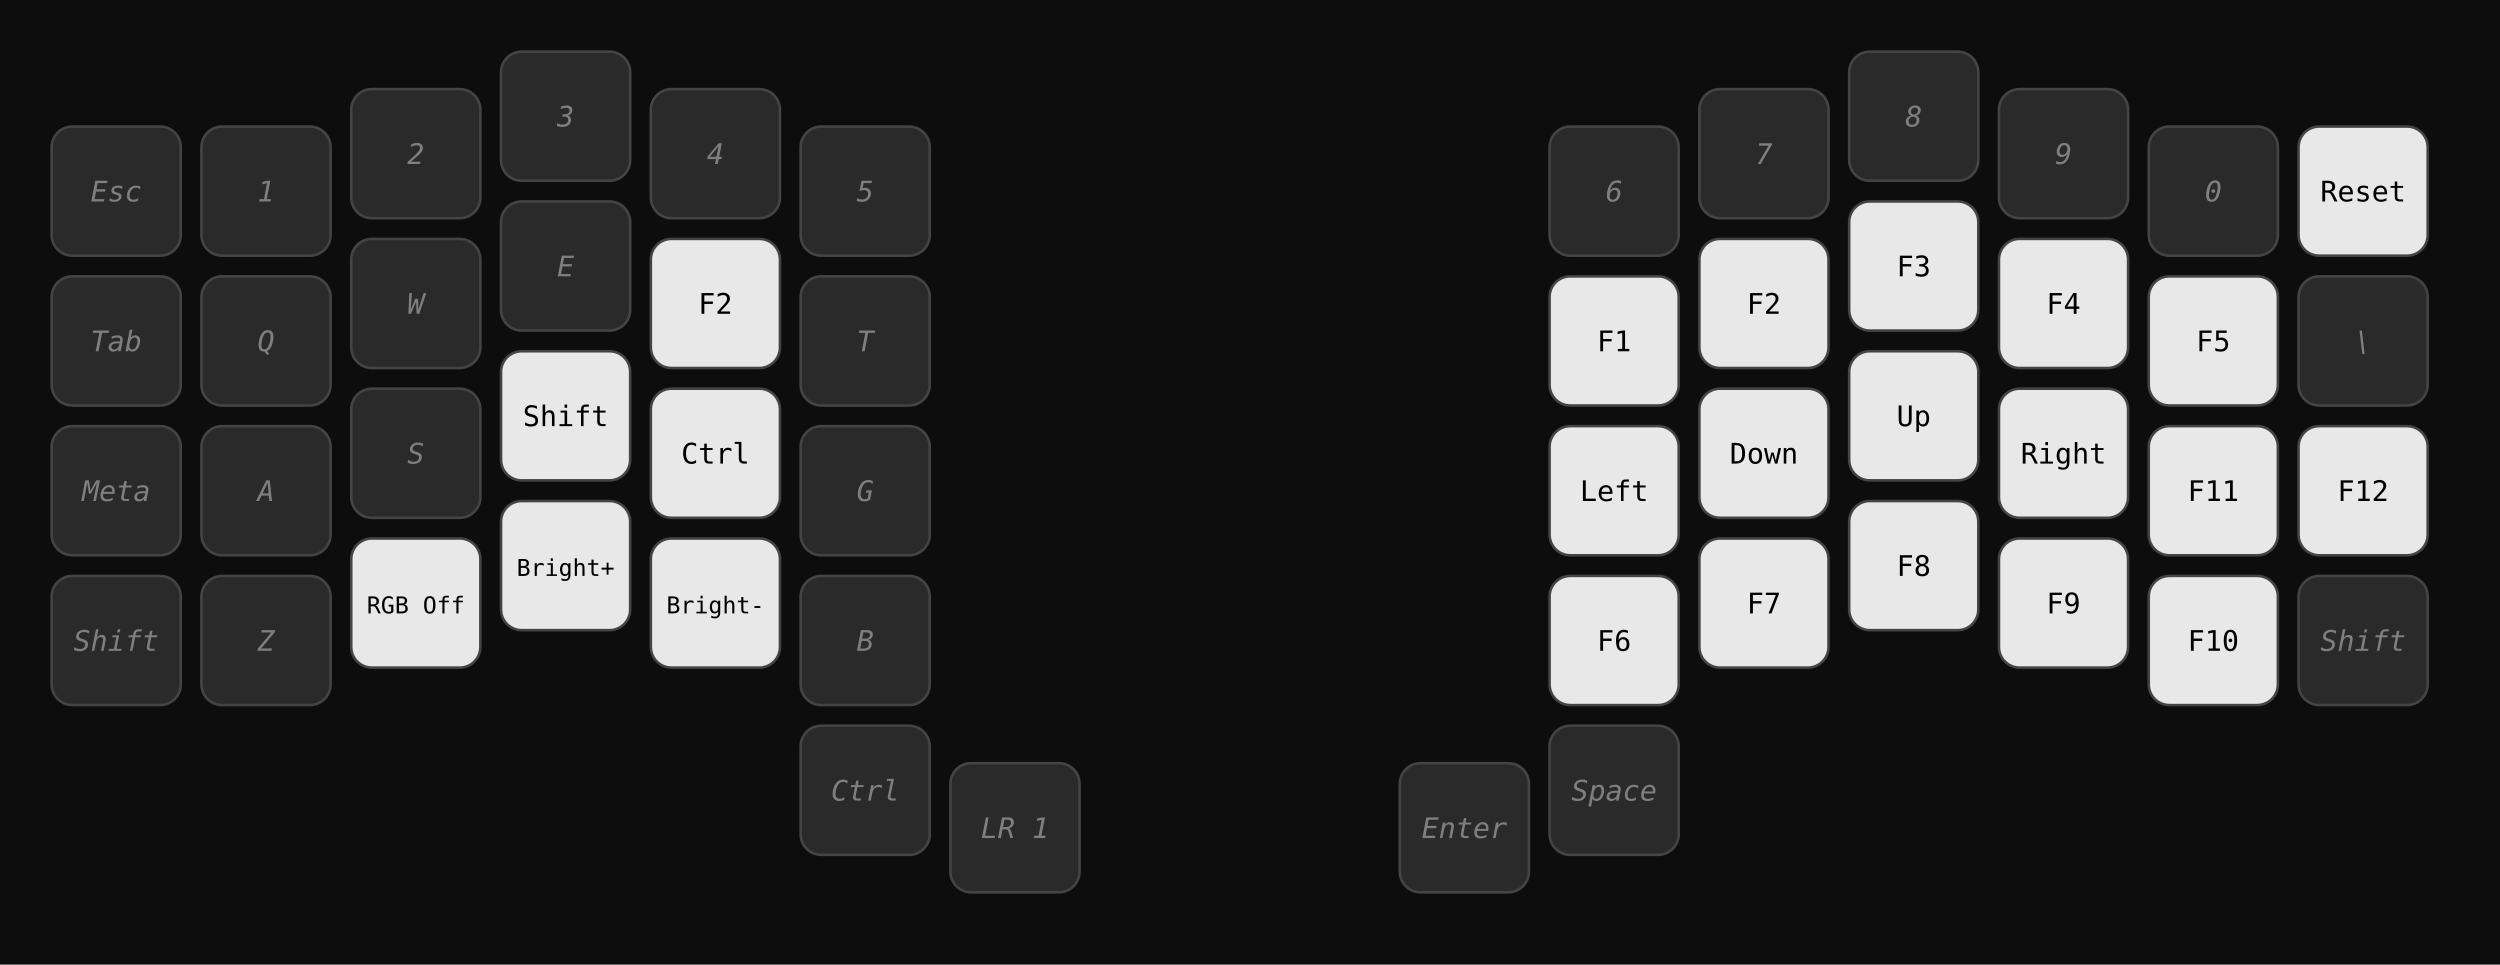
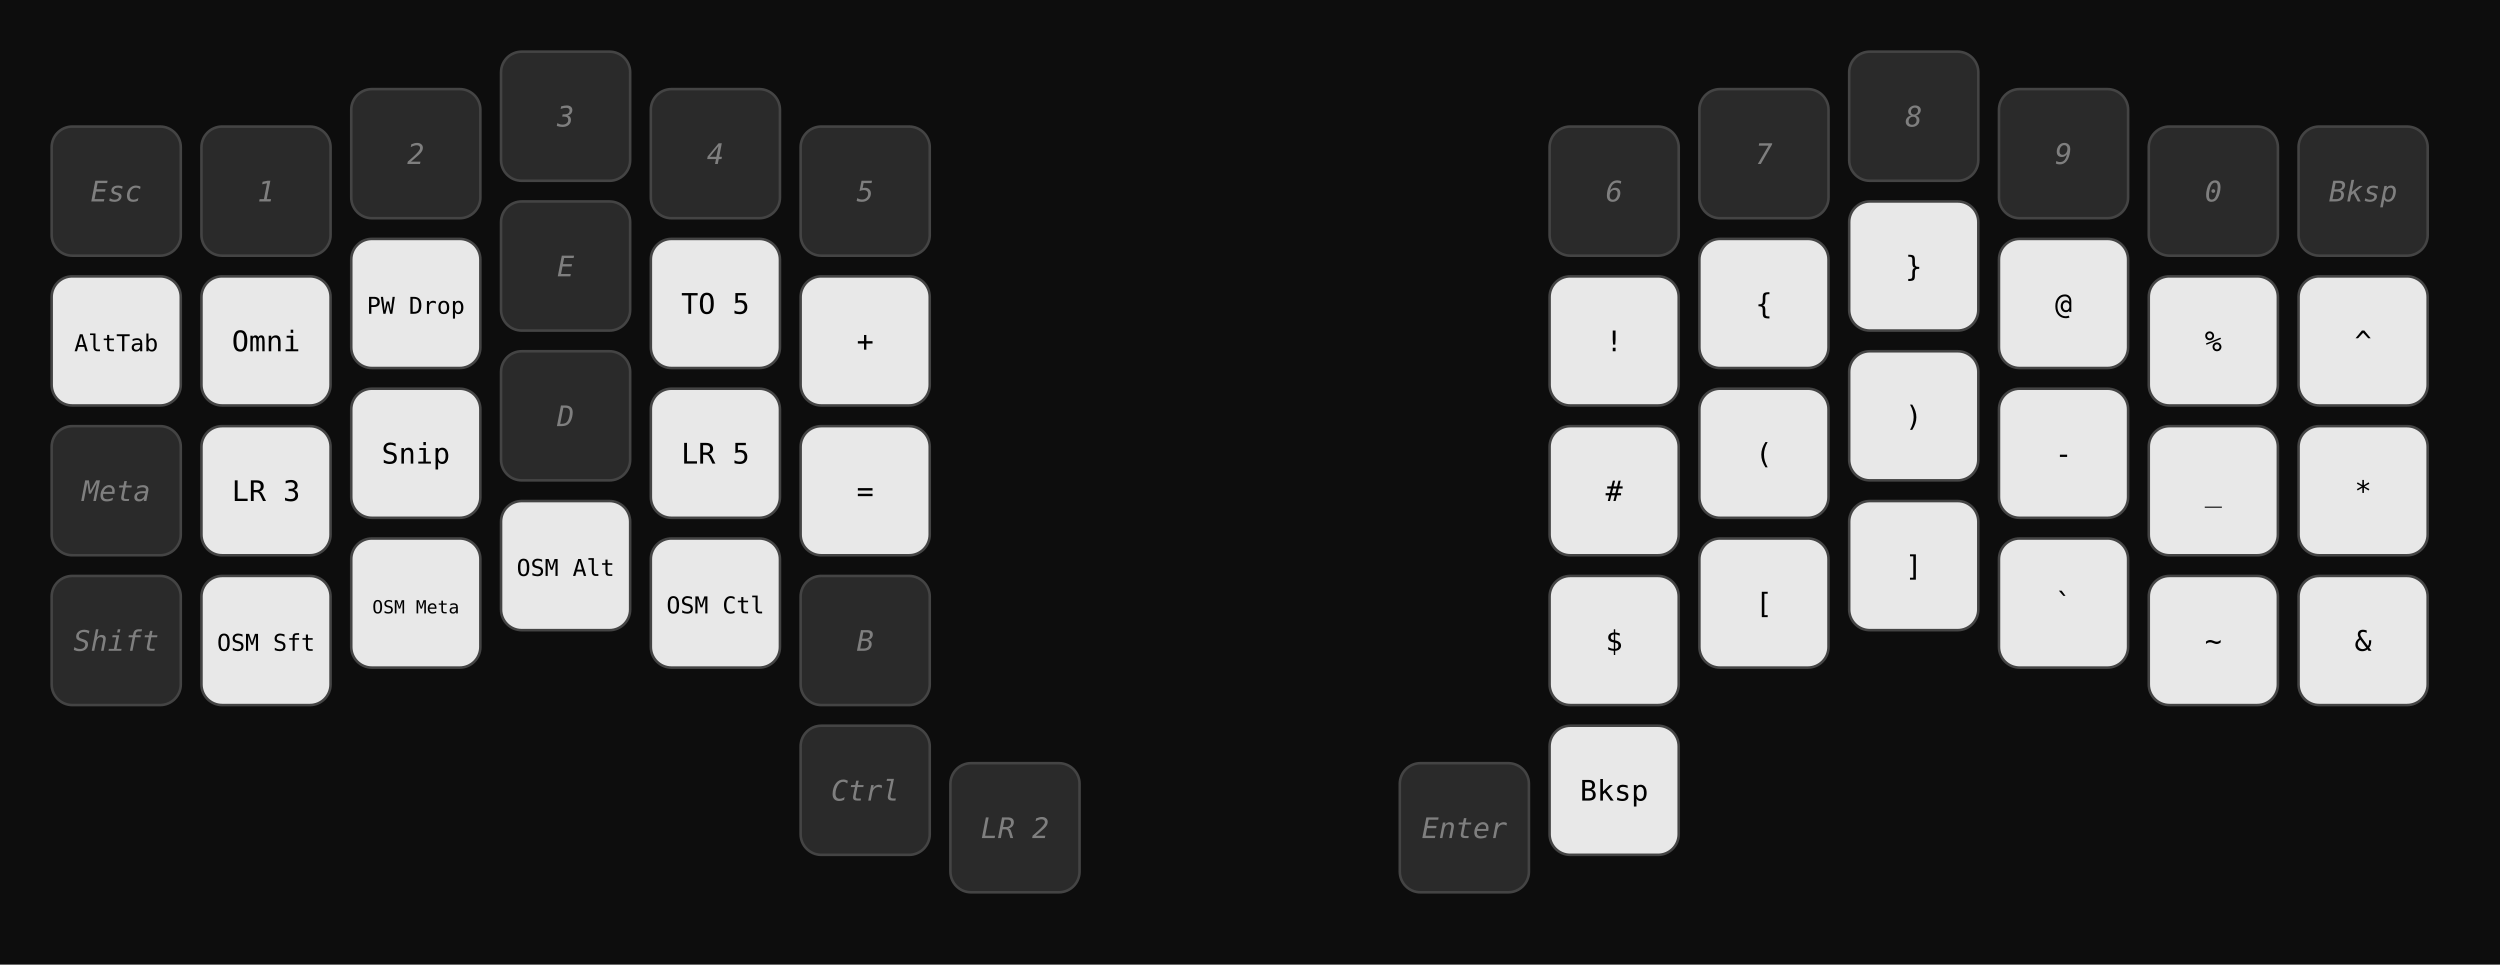
<svg xmlns="http://www.w3.org/2000/svg" width="968" height="373.5" viewBox="0 0 968 373.5" font-family="monospace">
  <rect width="100%" height="100%" fill="#0d0d0d" />
  <rect x="20" y="49.0" width="50" height="50" rx="8" fill="#2a2a2a" stroke="#444" stroke-width="1" />
  <text x="45.0" y="78.0" text-anchor="middle" font-size="11" fill="#e8e8e8" fill-opacity="0.45" font-style="italic">Esc</text>
  <rect x="78" y="49.0" width="50" height="50" rx="8" fill="#2a2a2a" stroke="#444" stroke-width="1" />
  <text x="103.0" y="78.0" text-anchor="middle" font-size="11" fill="#e8e8e8" fill-opacity="0.45" font-style="italic">1</text>
  <rect x="136" y="34.5" width="50" height="50" rx="8" fill="#2a2a2a" stroke="#444" stroke-width="1" />
  <text x="161.0" y="63.5" text-anchor="middle" font-size="11" fill="#e8e8e8" fill-opacity="0.45" font-style="italic">2</text>
  <rect x="194" y="20" width="50" height="50" rx="8" fill="#2a2a2a" stroke="#444" stroke-width="1" />
  <text x="219.0" y="49.0" text-anchor="middle" font-size="11" fill="#e8e8e8" fill-opacity="0.45" font-style="italic">3</text>
  <rect x="252" y="34.5" width="50" height="50" rx="8" fill="#2a2a2a" stroke="#444" stroke-width="1" />
  <text x="277.0" y="63.5" text-anchor="middle" font-size="11" fill="#e8e8e8" fill-opacity="0.45" font-style="italic">4</text>
  <rect x="310" y="49.0" width="50" height="50" rx="8" fill="#2a2a2a" stroke="#444" stroke-width="1" />
  <text x="335.0" y="78.0" text-anchor="middle" font-size="11" fill="#e8e8e8" fill-opacity="0.45" font-style="italic">5</text>
  <rect x="600" y="49.0" width="50" height="50" rx="8" fill="#2a2a2a" stroke="#444" stroke-width="1" />
  <text x="625.0" y="78.0" text-anchor="middle" font-size="11" fill="#e8e8e8" fill-opacity="0.45" font-style="italic">6</text>
  <rect x="658" y="34.5" width="50" height="50" rx="8" fill="#2a2a2a" stroke="#444" stroke-width="1" />
  <text x="683.0" y="63.5" text-anchor="middle" font-size="11" fill="#e8e8e8" fill-opacity="0.45" font-style="italic">7</text>
  <rect x="716" y="20" width="50" height="50" rx="8" fill="#2a2a2a" stroke="#444" stroke-width="1" />
  <text x="741.0" y="49.0" text-anchor="middle" font-size="11" fill="#e8e8e8" fill-opacity="0.45" font-style="italic">8</text>
  <rect x="774" y="34.5" width="50" height="50" rx="8" fill="#2a2a2a" stroke="#444" stroke-width="1" />
  <text x="799.0" y="63.5" text-anchor="middle" font-size="11" fill="#e8e8e8" fill-opacity="0.45" font-style="italic">9</text>
  <rect x="832" y="49.0" width="50" height="50" rx="8" fill="#2a2a2a" stroke="#444" stroke-width="1" />
  <text x="857.0" y="78.0" text-anchor="middle" font-size="11" fill="#e8e8e8" fill-opacity="0.45" font-style="italic">0</text>
-   <rect x="890" y="49.0" width="50" height="50" rx="8" fill="#e8e8e8" stroke="#444" stroke-width="1" />
-   <text x="915.0" y="78.0" text-anchor="middle" font-size="11" fill="#000000">Reset</text>
-   <rect x="20" y="107.0" width="50" height="50" rx="8" fill="#2a2a2a" stroke="#444" stroke-width="1" />
-   <text x="45.0" y="136.0" text-anchor="middle" font-size="11" fill="#e8e8e8" fill-opacity="0.45" font-style="italic">Tab</text>
-   <rect x="78" y="107.0" width="50" height="50" rx="8" fill="#2a2a2a" stroke="#444" stroke-width="1" />
-   <text x="103.0" y="136.0" text-anchor="middle" font-size="11" fill="#e8e8e8" fill-opacity="0.45" font-style="italic">Q</text>
-   <rect x="136" y="92.5" width="50" height="50" rx="8" fill="#2a2a2a" stroke="#444" stroke-width="1" />
-   <text x="161.0" y="121.5" text-anchor="middle" font-size="11" fill="#e8e8e8" fill-opacity="0.45" font-style="italic">W</text>
+   <rect x="890" y="49.0" width="50" height="50" rx="8" fill="#2a2a2a" stroke="#444" stroke-width="1" />
+   <text x="915.0" y="78.0" text-anchor="middle" font-size="11" fill="#e8e8e8" fill-opacity="0.45" font-style="italic">Bksp</text>
+   <rect x="20" y="107.0" width="50" height="50" rx="8" fill="#e8e8e8" stroke="#444" stroke-width="1" />
+   <text x="45.0" y="136.0" text-anchor="middle" font-size="9" fill="#000000">AltTab</text>
+   <rect x="78" y="107.0" width="50" height="50" rx="8" fill="#e8e8e8" stroke="#444" stroke-width="1" />
+   <text x="103.0" y="136.0" text-anchor="middle" font-size="11" fill="#000000">Omni</text>
+   <rect x="136" y="92.5" width="50" height="50" rx="8" fill="#e8e8e8" stroke="#444" stroke-width="1" />
+   <text x="161.0" y="121.5" text-anchor="middle" font-size="9" fill="#000000">PW Drop</text>
  <rect x="194" y="78" width="50" height="50" rx="8" fill="#2a2a2a" stroke="#444" stroke-width="1" />
  <text x="219.0" y="107.0" text-anchor="middle" font-size="11" fill="#e8e8e8" fill-opacity="0.45" font-style="italic">E</text>
  <rect x="252" y="92.5" width="50" height="50" rx="8" fill="#e8e8e8" stroke="#444" stroke-width="1" />
-   <text x="277.0" y="121.5" text-anchor="middle" font-size="11" fill="#000000">F2</text>
-   <rect x="310" y="107.0" width="50" height="50" rx="8" fill="#2a2a2a" stroke="#444" stroke-width="1" />
-   <text x="335.0" y="136.0" text-anchor="middle" font-size="11" fill="#e8e8e8" fill-opacity="0.45" font-style="italic">T</text>
+   <text x="277.0" y="121.5" text-anchor="middle" font-size="11" fill="#000000">TO 5</text>
+   <rect x="310" y="107.0" width="50" height="50" rx="8" fill="#e8e8e8" stroke="#444" stroke-width="1" />
+   <text x="335.0" y="136.0" text-anchor="middle" font-size="11" fill="#000000">+</text>
  <rect x="600" y="107.0" width="50" height="50" rx="8" fill="#e8e8e8" stroke="#444" stroke-width="1" />
-   <text x="625.0" y="136.0" text-anchor="middle" font-size="11" fill="#000000">F1</text>
+   <text x="625.0" y="136.0" text-anchor="middle" font-size="11" fill="#000000">!</text>
  <rect x="658" y="92.5" width="50" height="50" rx="8" fill="#e8e8e8" stroke="#444" stroke-width="1" />
-   <text x="683.0" y="121.5" text-anchor="middle" font-size="11" fill="#000000">F2</text>
+   <text x="683.0" y="121.5" text-anchor="middle" font-size="11" fill="#000000">{</text>
  <rect x="716" y="78" width="50" height="50" rx="8" fill="#e8e8e8" stroke="#444" stroke-width="1" />
-   <text x="741.0" y="107.0" text-anchor="middle" font-size="11" fill="#000000">F3</text>
+   <text x="741.0" y="107.0" text-anchor="middle" font-size="11" fill="#000000">}</text>
  <rect x="774" y="92.5" width="50" height="50" rx="8" fill="#e8e8e8" stroke="#444" stroke-width="1" />
-   <text x="799.0" y="121.5" text-anchor="middle" font-size="11" fill="#000000">F4</text>
+   <text x="799.0" y="121.5" text-anchor="middle" font-size="11" fill="#000000">@</text>
  <rect x="832" y="107.0" width="50" height="50" rx="8" fill="#e8e8e8" stroke="#444" stroke-width="1" />
-   <text x="857.0" y="136.0" text-anchor="middle" font-size="11" fill="#000000">F5</text>
-   <rect x="890" y="107.0" width="50" height="50" rx="8" fill="#2a2a2a" stroke="#444" stroke-width="1" />
-   <text x="915.0" y="136.0" text-anchor="middle" font-size="11" fill="#e8e8e8" fill-opacity="0.45" font-style="italic">\</text>
+   <text x="857.0" y="136.0" text-anchor="middle" font-size="11" fill="#000000">%</text>
+   <rect x="890" y="107.0" width="50" height="50" rx="8" fill="#e8e8e8" stroke="#444" stroke-width="1" />
+   <text x="915.0" y="136.0" text-anchor="middle" font-size="11" fill="#000000">^</text>
  <rect x="20" y="165.0" width="50" height="50" rx="8" fill="#2a2a2a" stroke="#444" stroke-width="1" />
  <text x="45.0" y="194.0" text-anchor="middle" font-size="11" fill="#e8e8e8" fill-opacity="0.45" font-style="italic">Meta</text>
-   <rect x="78" y="165.0" width="50" height="50" rx="8" fill="#2a2a2a" stroke="#444" stroke-width="1" />
-   <text x="103.0" y="194.0" text-anchor="middle" font-size="11" fill="#e8e8e8" fill-opacity="0.45" font-style="italic">A</text>
-   <rect x="136" y="150.5" width="50" height="50" rx="8" fill="#2a2a2a" stroke="#444" stroke-width="1" />
-   <text x="161.0" y="179.5" text-anchor="middle" font-size="11" fill="#e8e8e8" fill-opacity="0.45" font-style="italic">S</text>
-   <rect x="194" y="136" width="50" height="50" rx="8" fill="#e8e8e8" stroke="#444" stroke-width="1" />
-   <text x="219.0" y="165.0" text-anchor="middle" font-size="11" fill="#000000">Shift</text>
+   <rect x="78" y="165.0" width="50" height="50" rx="8" fill="#e8e8e8" stroke="#444" stroke-width="1" />
+   <text x="103.0" y="194.0" text-anchor="middle" font-size="11" fill="#000000">LR 3</text>
+   <rect x="136" y="150.5" width="50" height="50" rx="8" fill="#e8e8e8" stroke="#444" stroke-width="1" />
+   <text x="161.0" y="179.5" text-anchor="middle" font-size="11" fill="#000000">Snip</text>
+   <rect x="194" y="136" width="50" height="50" rx="8" fill="#2a2a2a" stroke="#444" stroke-width="1" />
+   <text x="219.0" y="165.0" text-anchor="middle" font-size="11" fill="#e8e8e8" fill-opacity="0.45" font-style="italic">D</text>
  <rect x="252" y="150.5" width="50" height="50" rx="8" fill="#e8e8e8" stroke="#444" stroke-width="1" />
-   <text x="277.0" y="179.5" text-anchor="middle" font-size="11" fill="#000000">Ctrl</text>
-   <rect x="310" y="165.0" width="50" height="50" rx="8" fill="#2a2a2a" stroke="#444" stroke-width="1" />
-   <text x="335.0" y="194.0" text-anchor="middle" font-size="11" fill="#e8e8e8" fill-opacity="0.45" font-style="italic">G</text>
+   <text x="277.0" y="179.5" text-anchor="middle" font-size="11" fill="#000000">LR 5</text>
+   <rect x="310" y="165.0" width="50" height="50" rx="8" fill="#e8e8e8" stroke="#444" stroke-width="1" />
+   <text x="335.0" y="194.0" text-anchor="middle" font-size="11" fill="#000000">=</text>
  <rect x="600" y="165.0" width="50" height="50" rx="8" fill="#e8e8e8" stroke="#444" stroke-width="1" />
-   <text x="625.0" y="194.0" text-anchor="middle" font-size="11" fill="#000000">Left</text>
+   <text x="625.0" y="194.0" text-anchor="middle" font-size="11" fill="#000000">#</text>
  <rect x="658" y="150.5" width="50" height="50" rx="8" fill="#e8e8e8" stroke="#444" stroke-width="1" />
-   <text x="683.0" y="179.5" text-anchor="middle" font-size="11" fill="#000000">Down</text>
+   <text x="683.0" y="179.5" text-anchor="middle" font-size="11" fill="#000000">(</text>
  <rect x="716" y="136" width="50" height="50" rx="8" fill="#e8e8e8" stroke="#444" stroke-width="1" />
-   <text x="741.0" y="165.0" text-anchor="middle" font-size="11" fill="#000000">Up</text>
+   <text x="741.0" y="165.0" text-anchor="middle" font-size="11" fill="#000000">)</text>
  <rect x="774" y="150.5" width="50" height="50" rx="8" fill="#e8e8e8" stroke="#444" stroke-width="1" />
-   <text x="799.0" y="179.5" text-anchor="middle" font-size="11" fill="#000000">Right</text>
+   <text x="799.0" y="179.5" text-anchor="middle" font-size="11" fill="#000000">-</text>
  <rect x="832" y="165.0" width="50" height="50" rx="8" fill="#e8e8e8" stroke="#444" stroke-width="1" />
-   <text x="857.0" y="194.0" text-anchor="middle" font-size="11" fill="#000000">F11</text>
+   <text x="857.0" y="194.0" text-anchor="middle" font-size="11" fill="#000000">_</text>
  <rect x="890" y="165.0" width="50" height="50" rx="8" fill="#e8e8e8" stroke="#444" stroke-width="1" />
-   <text x="915.0" y="194.0" text-anchor="middle" font-size="11" fill="#000000">F12</text>
+   <text x="915.0" y="194.0" text-anchor="middle" font-size="11" fill="#000000">*</text>
  <rect x="20" y="223.0" width="50" height="50" rx="8" fill="#2a2a2a" stroke="#444" stroke-width="1" />
  <text x="45.0" y="252.0" text-anchor="middle" font-size="11" fill="#e8e8e8" fill-opacity="0.45" font-style="italic">Shift</text>
-   <rect x="78" y="223.0" width="50" height="50" rx="8" fill="#2a2a2a" stroke="#444" stroke-width="1" />
-   <text x="103.0" y="252.0" text-anchor="middle" font-size="11" fill="#e8e8e8" fill-opacity="0.45" font-style="italic">Z</text>
+   <rect x="78" y="223.0" width="50" height="50" rx="8" fill="#e8e8e8" stroke="#444" stroke-width="1" />
+   <text x="103.0" y="252.0" text-anchor="middle" font-size="9" fill="#000000">OSM Sft</text>
  <rect x="136" y="208.5" width="50" height="50" rx="8" fill="#e8e8e8" stroke="#444" stroke-width="1" />
-   <text x="161.0" y="237.5" text-anchor="middle" font-size="9" fill="#000000">RGB Off</text>
+   <text x="161.0" y="237.5" text-anchor="middle" font-size="7" fill="#000000">OSM Meta</text>
  <rect x="194" y="194" width="50" height="50" rx="8" fill="#e8e8e8" stroke="#444" stroke-width="1" />
-   <text x="219.0" y="223.0" text-anchor="middle" font-size="9" fill="#000000">Bright+</text>
+   <text x="219.0" y="223.0" text-anchor="middle" font-size="9" fill="#000000">OSM Alt</text>
  <rect x="252" y="208.5" width="50" height="50" rx="8" fill="#e8e8e8" stroke="#444" stroke-width="1" />
-   <text x="277.0" y="237.5" text-anchor="middle" font-size="9" fill="#000000">Bright-</text>
+   <text x="277.0" y="237.5" text-anchor="middle" font-size="9" fill="#000000">OSM Ctl</text>
  <rect x="310" y="223.0" width="50" height="50" rx="8" fill="#2a2a2a" stroke="#444" stroke-width="1" />
  <text x="335.0" y="252.0" text-anchor="middle" font-size="11" fill="#e8e8e8" fill-opacity="0.45" font-style="italic">B</text>
  <rect x="600" y="223.0" width="50" height="50" rx="8" fill="#e8e8e8" stroke="#444" stroke-width="1" />
-   <text x="625.0" y="252.0" text-anchor="middle" font-size="11" fill="#000000">F6</text>
+   <text x="625.0" y="252.0" text-anchor="middle" font-size="11" fill="#000000">$</text>
  <rect x="658" y="208.5" width="50" height="50" rx="8" fill="#e8e8e8" stroke="#444" stroke-width="1" />
-   <text x="683.0" y="237.5" text-anchor="middle" font-size="11" fill="#000000">F7</text>
+   <text x="683.0" y="237.5" text-anchor="middle" font-size="11" fill="#000000">[</text>
  <rect x="716" y="194" width="50" height="50" rx="8" fill="#e8e8e8" stroke="#444" stroke-width="1" />
-   <text x="741.0" y="223.0" text-anchor="middle" font-size="11" fill="#000000">F8</text>
+   <text x="741.0" y="223.0" text-anchor="middle" font-size="11" fill="#000000">]</text>
  <rect x="774" y="208.5" width="50" height="50" rx="8" fill="#e8e8e8" stroke="#444" stroke-width="1" />
-   <text x="799.0" y="237.5" text-anchor="middle" font-size="11" fill="#000000">F9</text>
+   <text x="799.0" y="237.5" text-anchor="middle" font-size="11" fill="#000000">`</text>
  <rect x="832" y="223.0" width="50" height="50" rx="8" fill="#e8e8e8" stroke="#444" stroke-width="1" />
-   <text x="857.0" y="252.0" text-anchor="middle" font-size="11" fill="#000000">F10</text>
-   <rect x="890" y="223.0" width="50" height="50" rx="8" fill="#2a2a2a" stroke="#444" stroke-width="1" />
-   <text x="915.0" y="252.0" text-anchor="middle" font-size="11" fill="#e8e8e8" fill-opacity="0.45" font-style="italic">Shift</text>
+   <text x="857.0" y="252.0" text-anchor="middle" font-size="11" fill="#000000">~</text>
+   <rect x="890" y="223.0" width="50" height="50" rx="8" fill="#e8e8e8" stroke="#444" stroke-width="1" />
+   <text x="915.0" y="252.0" text-anchor="middle" font-size="11" fill="#000000">&amp;</text>
  <rect x="310" y="281.0" width="50" height="50" rx="8" fill="#2a2a2a" stroke="#444" stroke-width="1" />
  <text x="335.0" y="310.0" text-anchor="middle" font-size="11" fill="#e8e8e8" fill-opacity="0.45" font-style="italic">Ctrl</text>
  <rect x="368" y="295.5" width="50" height="50" rx="8" fill="#2a2a2a" stroke="#444" stroke-width="1" />
-   <text x="393.0" y="324.5" text-anchor="middle" font-size="11" fill="#e8e8e8" fill-opacity="0.45" font-style="italic">LR 1</text>
+   <text x="393.0" y="324.5" text-anchor="middle" font-size="11" fill="#e8e8e8" fill-opacity="0.45" font-style="italic">LR 2</text>
  <rect x="542" y="295.5" width="50" height="50" rx="8" fill="#2a2a2a" stroke="#444" stroke-width="1" />
  <text x="567.0" y="324.5" text-anchor="middle" font-size="11" fill="#e8e8e8" fill-opacity="0.45" font-style="italic">Enter</text>
-   <rect x="600" y="281.0" width="50" height="50" rx="8" fill="#2a2a2a" stroke="#444" stroke-width="1" />
-   <text x="625.0" y="310.0" text-anchor="middle" font-size="11" fill="#e8e8e8" fill-opacity="0.45" font-style="italic">Space</text>
+   <rect x="600" y="281.0" width="50" height="50" rx="8" fill="#e8e8e8" stroke="#444" stroke-width="1" />
+   <text x="625.0" y="310.0" text-anchor="middle" font-size="11" fill="#000000">Bksp</text>
</svg>
